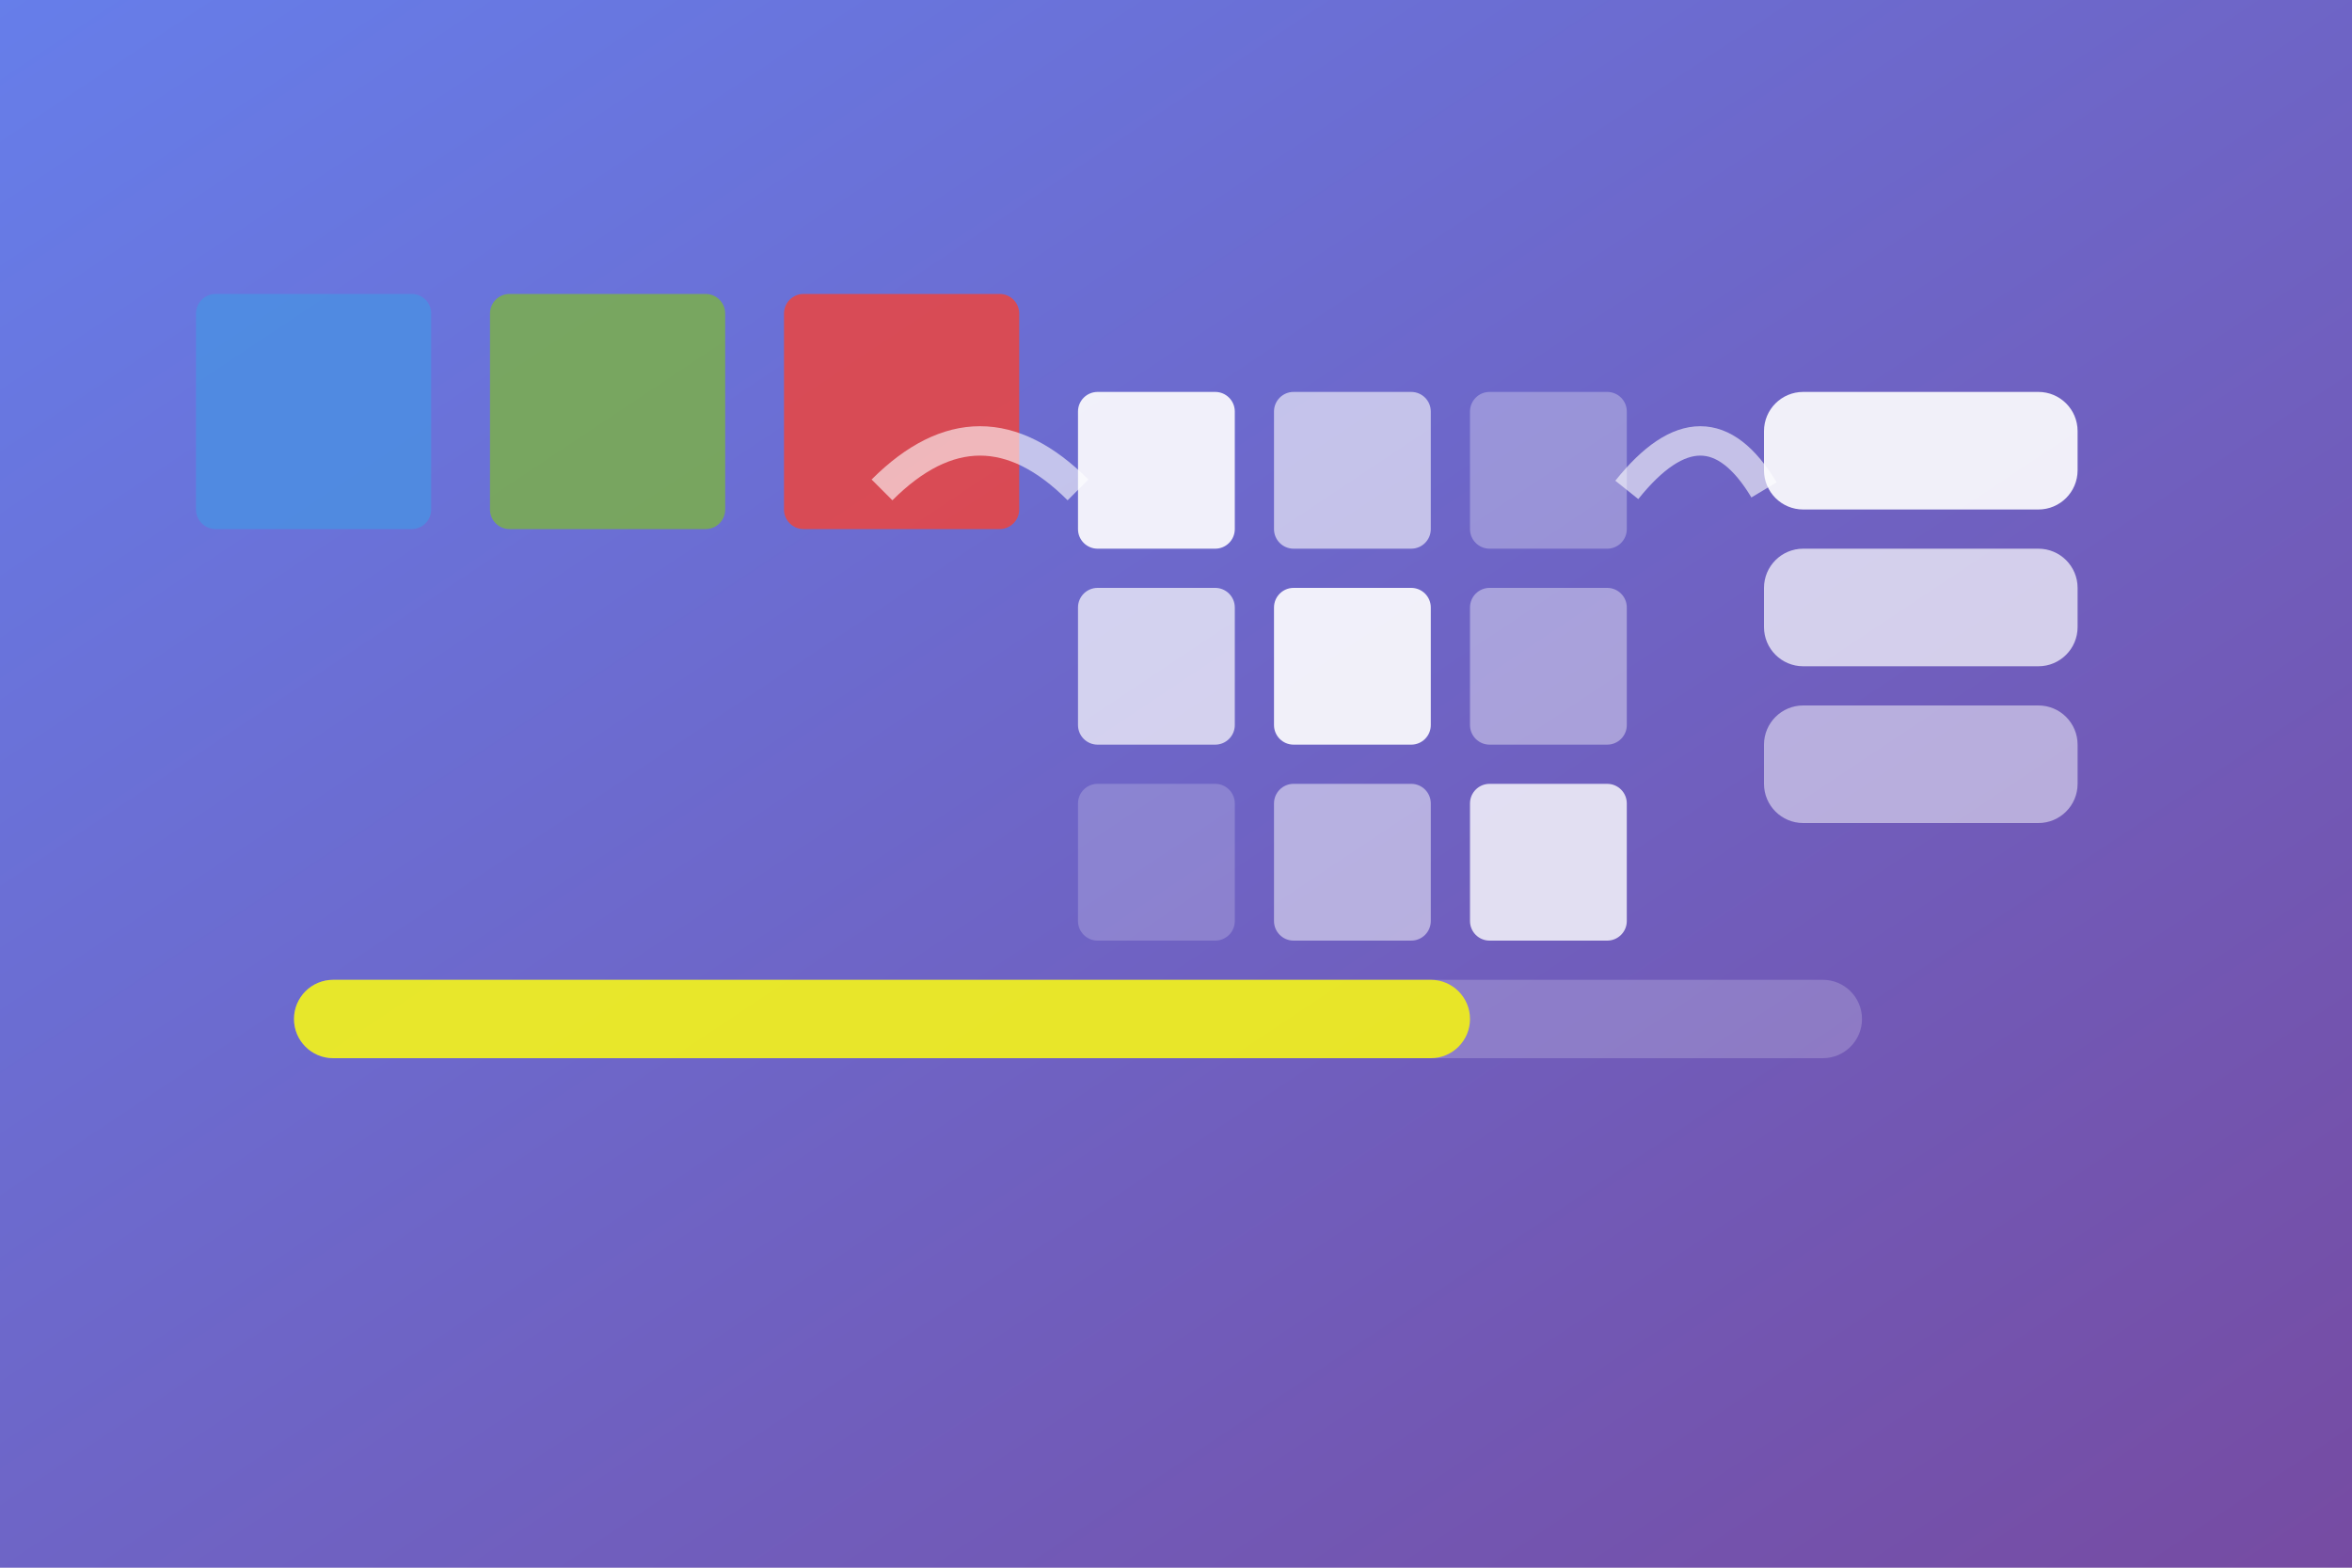
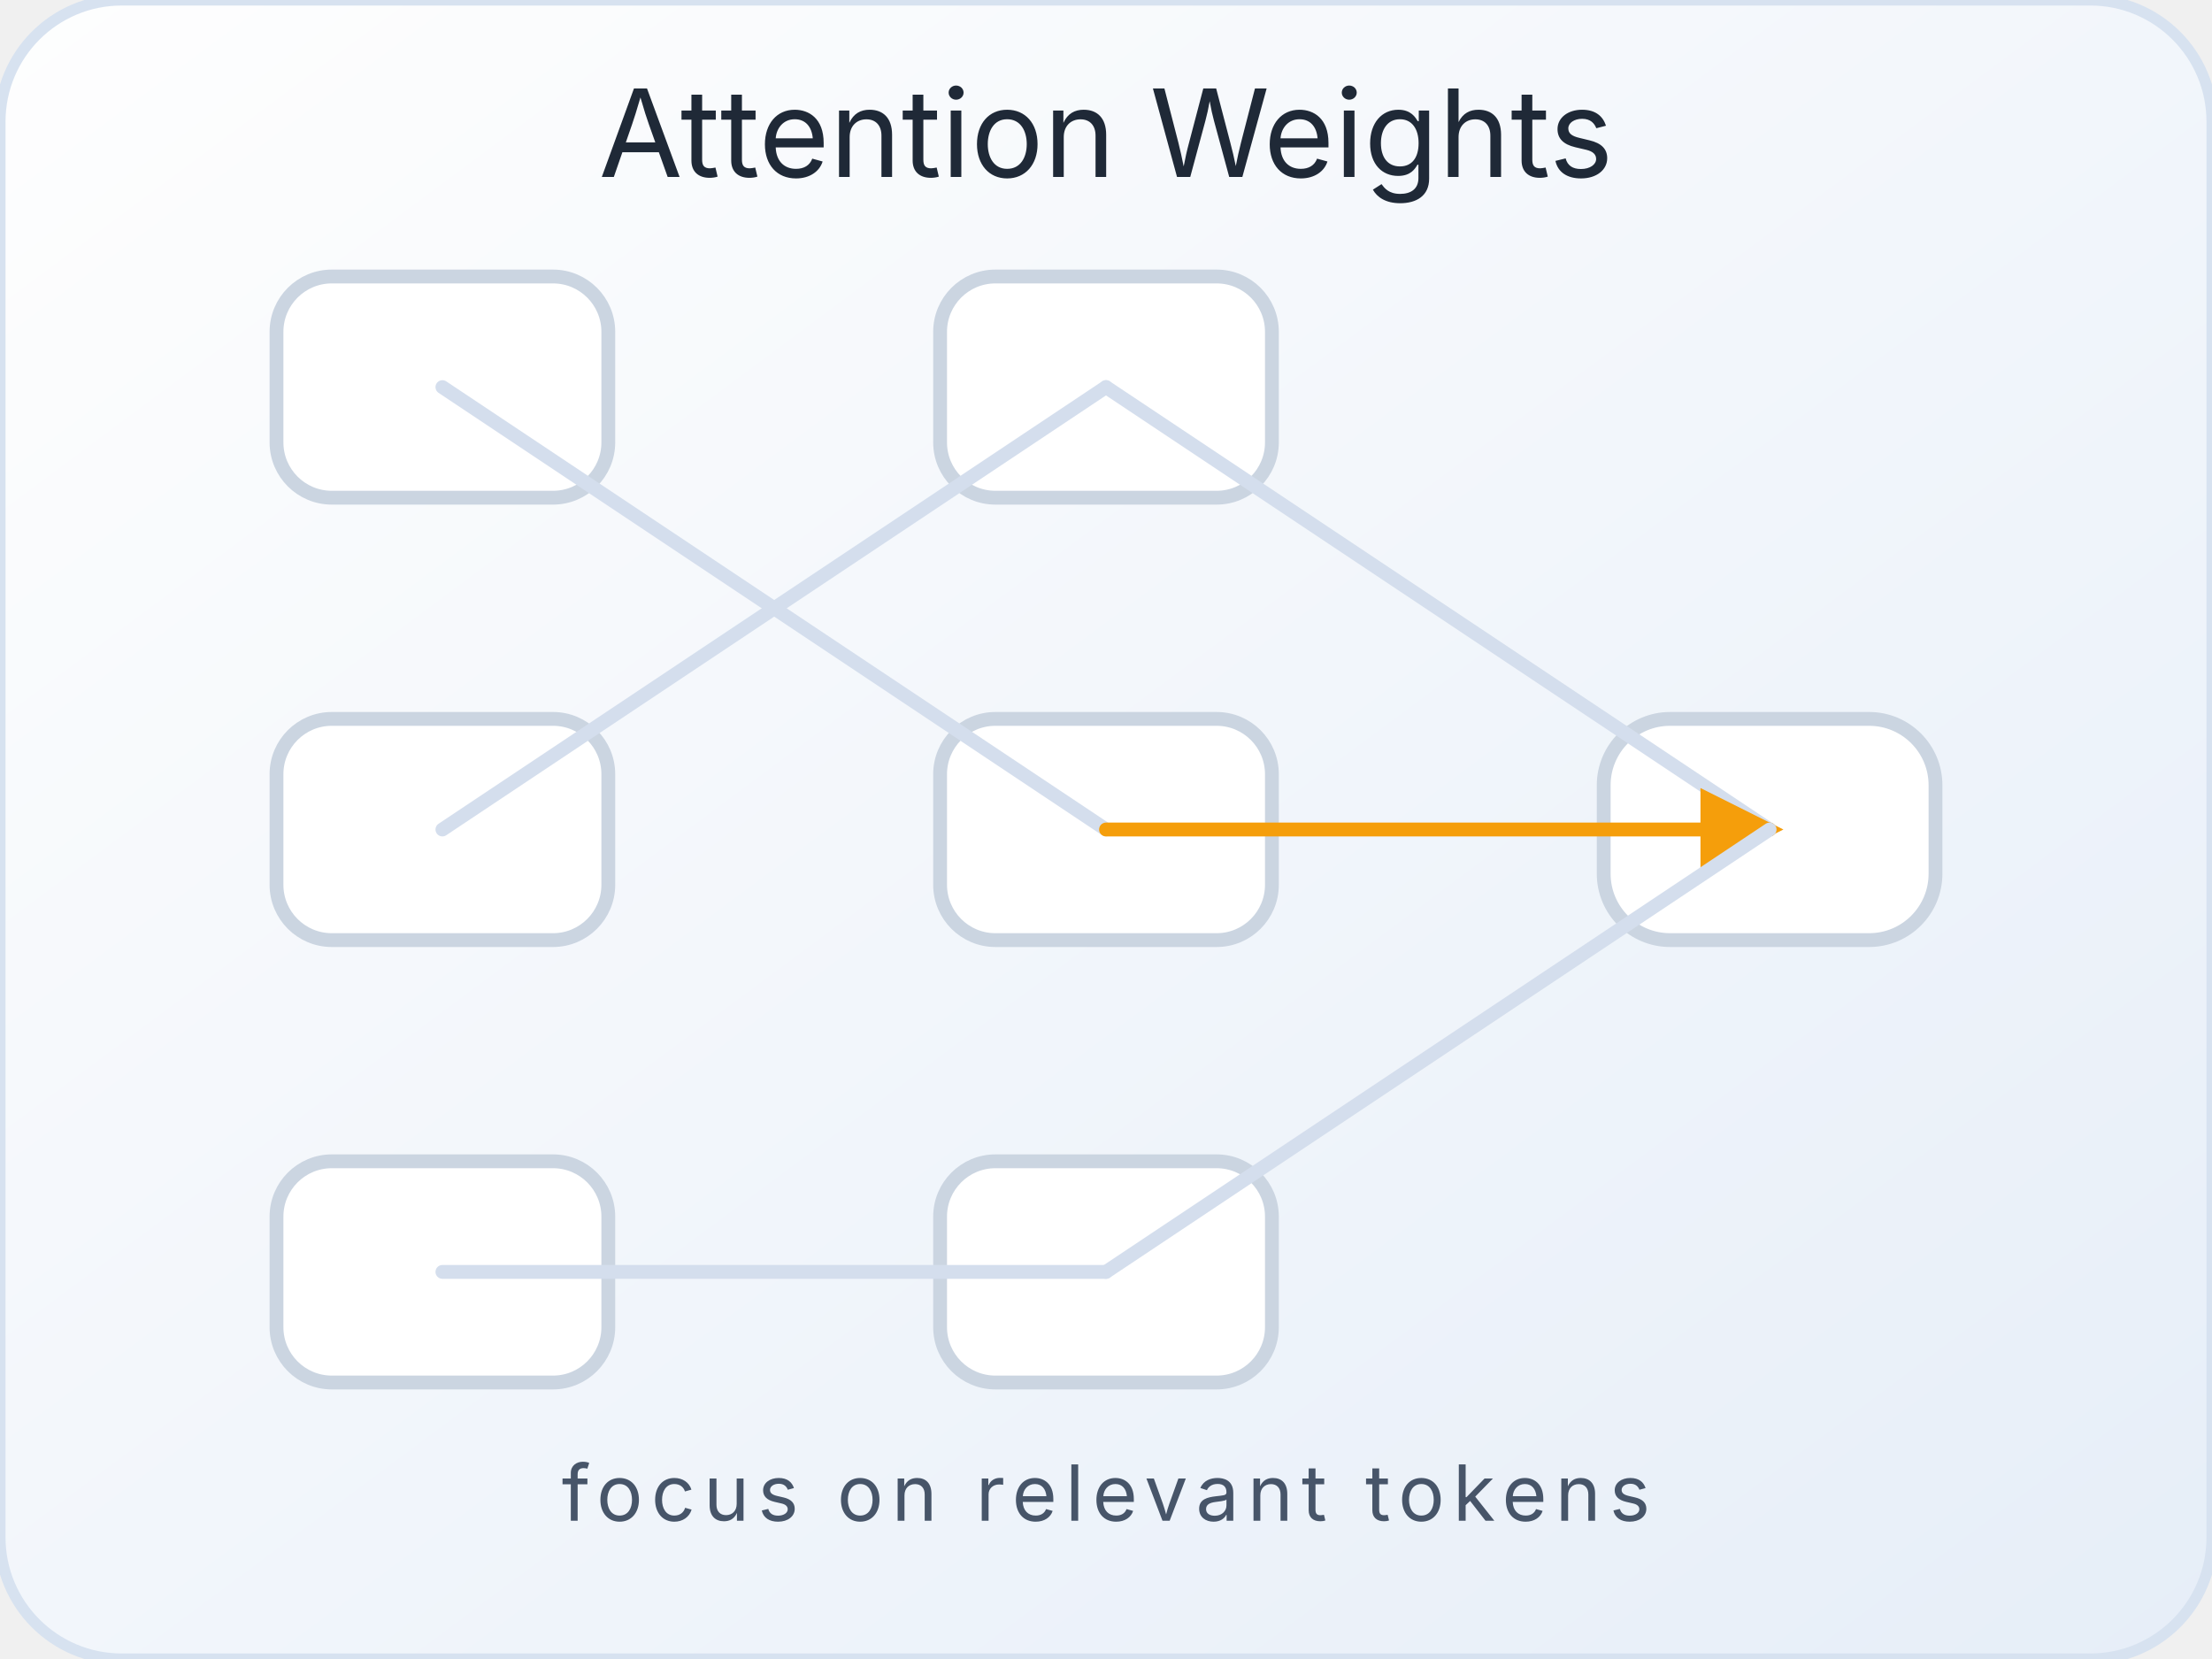
- <svg xmlns="http://www.w3.org/2000/svg" viewBox="0 0 120 80">
+ <svg xmlns="http://www.w3.org/2000/svg" viewBox="0 0 400 300">
  <defs>
-     <linearGradient id="attentionGradient" x1="0%" y1="0%" x2="100%" y2="100%">
-       <stop offset="0%" style="stop-color:#667eea;stop-opacity:1" />
-       <stop offset="100%" style="stop-color:#764ba2;stop-opacity:1" />
+     <linearGradient id="attnBg" x1="0%" y1="0%" x2="100%" y2="100%">
+       <stop offset="0%" stop-color="#fefefe" />
+       <stop offset="100%" stop-color="#e6eef8" />
    </linearGradient>
+     <marker id="attnArrow" markerWidth="6" markerHeight="6" refX="5" refY="3" orient="auto" markerUnits="strokeWidth">
+       <polygon points="0 0 6 3 0 6" fill="#f59e0b" />
+     </marker>
  </defs>
-   <rect width="120" height="80" fill="url(#attentionGradient)" />
-   <g transform="translate(10,15)">
-     <rect x="0" y="0" width="12" height="12" fill="rgba(74,144,226,0.8)" rx="1" />
-     <rect x="15" y="0" width="12" height="12" fill="rgba(124,179,66,0.8)" rx="1" />
-     <rect x="30" y="0" width="12" height="12" fill="rgba(244,67,54,0.8)" rx="1" />
+   <rect width="400" height="300" rx="22" fill="url(#attnBg)" stroke="#d7e2f0" stroke-width="2" />
+   <g font-family="'Inter', 'Helvetica', sans-serif" font-weight="600" font-size="14" fill="#1f2937">
+     <text x="80" y="70" text-anchor="middle">Q</text>
+     <text x="80" y="150" text-anchor="middle">Q</text>
+     <text x="80" y="230" text-anchor="middle">Q</text>
+     <text x="200" y="70" text-anchor="middle">K</text>
+     <text x="200" y="150" text-anchor="middle">K</text>
+     <text x="200" y="230" text-anchor="middle">K</text>
+     <text x="320" y="150" text-anchor="middle">V</text>
  </g>
-   <g transform="translate(55,20)">
-     <rect x="0" y="0" width="8" height="8" fill="rgba(255,255,255,0.9)" rx="1" />
-     <rect x="10" y="0" width="8" height="8" fill="rgba(255,255,255,0.6)" rx="1" />
-     <rect x="20" y="0" width="8" height="8" fill="rgba(255,255,255,0.3)" rx="1" />
-     <rect x="0" y="10" width="8" height="8" fill="rgba(255,255,255,0.7)" rx="1" />
-     <rect x="10" y="10" width="8" height="8" fill="rgba(255,255,255,0.9)" rx="1" />
-     <rect x="20" y="10" width="8" height="8" fill="rgba(255,255,255,0.4)" rx="1" />
-     <rect x="0" y="20" width="8" height="8" fill="rgba(255,255,255,0.2)" rx="1" />
-     <rect x="10" y="20" width="8" height="8" fill="rgba(255,255,255,0.5)" rx="1" />
-     <rect x="20" y="20" width="8" height="8" fill="rgba(255,255,255,0.8)" rx="1" />
+   <g fill="#ffffff" stroke="#cbd5e1" stroke-width="2.5">
+     <rect x="50" y="50" width="60" height="40" rx="10" />
+     <rect x="50" y="130" width="60" height="40" rx="10" />
+     <rect x="50" y="210" width="60" height="40" rx="10" />
+     <rect x="170" y="50" width="60" height="40" rx="10" />
+     <rect x="170" y="130" width="60" height="40" rx="10" />
+     <rect x="170" y="210" width="60" height="40" rx="10" />
+     <rect x="290" y="130" width="60" height="40" rx="12" />
  </g>
-   <g transform="translate(90,20)">
-     <rect x="0" y="0" width="16" height="6" fill="rgba(255,255,255,0.9)" rx="2" />
-     <rect x="0" y="8" width="16" height="6" fill="rgba(255,255,255,0.7)" rx="2" />
-     <rect x="0" y="16" width="16" height="6" fill="rgba(255,255,255,0.5)" rx="2" />
+   <g fill="none" stroke-width="2.5" stroke-linecap="round">
+     <line x1="80" y1="70" x2="200" y2="150" stroke="#d4deed" />
+     <line x1="80" y1="150" x2="200" y2="70" stroke="#d4deed" />
+     <line x1="80" y1="230" x2="200" y2="230" stroke="#d4deed" />
+     <line x1="200" y1="70" x2="320" y2="150" stroke="#d4deed" />
+     <line x1="200" y1="150" x2="320" y2="150" stroke="#f59e0b" marker-end="url(#attnArrow)" />
+     <line x1="200" y1="230" x2="320" y2="150" stroke="#d4deed" />
  </g>
-   <path d="M45,25 Q50,20 55,25" stroke="rgba(255,255,255,0.6)" stroke-width="1.5" fill="none" />
-   <path d="M83,25 Q87,20 90,25" stroke="rgba(255,255,255,0.6)" stroke-width="1.5" fill="none" />
-   <g transform="translate(15,50)">
-     <rect x="0" y="0" width="80" height="4" fill="rgba(255,255,255,0.2)" rx="2" />
-     <rect x="0" y="0" width="60" height="4" fill="rgba(255,255,0,0.8)" rx="2" />
-   </g>
+   <text x="200" y="32" text-anchor="middle" fill="#1f2937" font-family="'Inter', 'Helvetica', sans-serif" font-size="22">Attention Weights</text>
+   <text x="200" y="275" text-anchor="middle" fill="#475569" font-family="'Inter', 'Helvetica', sans-serif" font-size="14" letter-spacing="1.5">focus on relevant tokens</text>
</svg>
